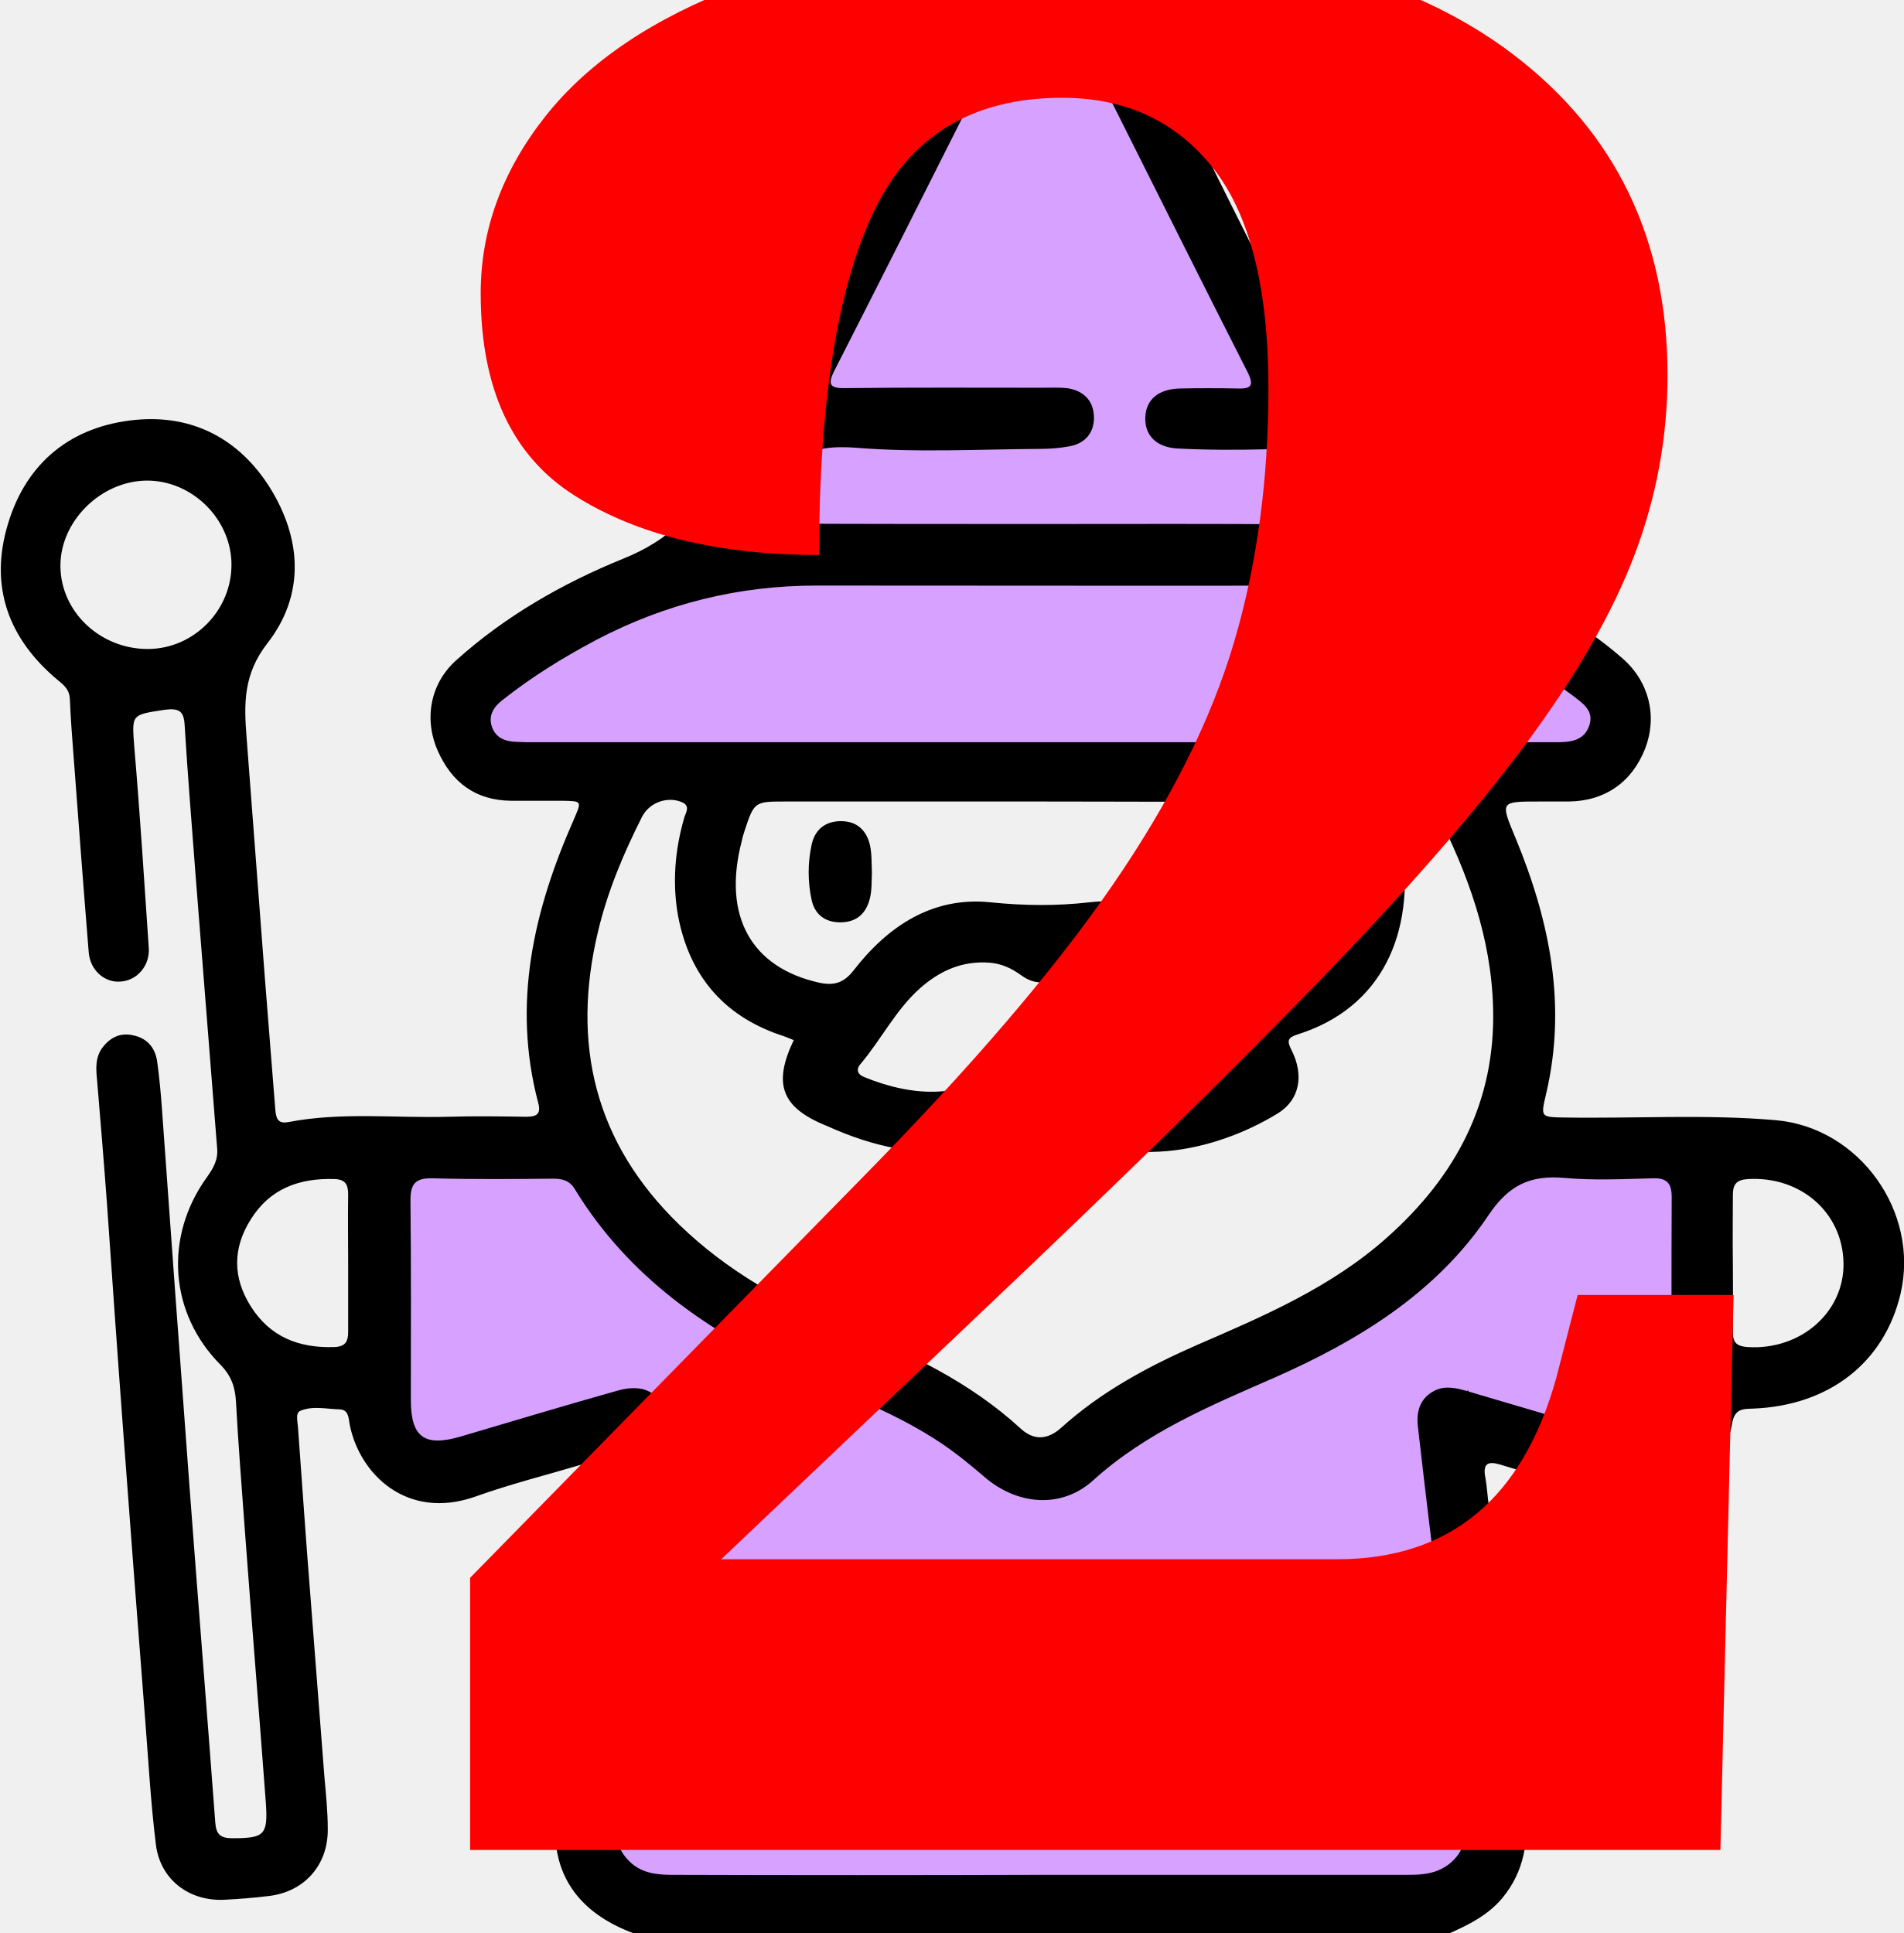
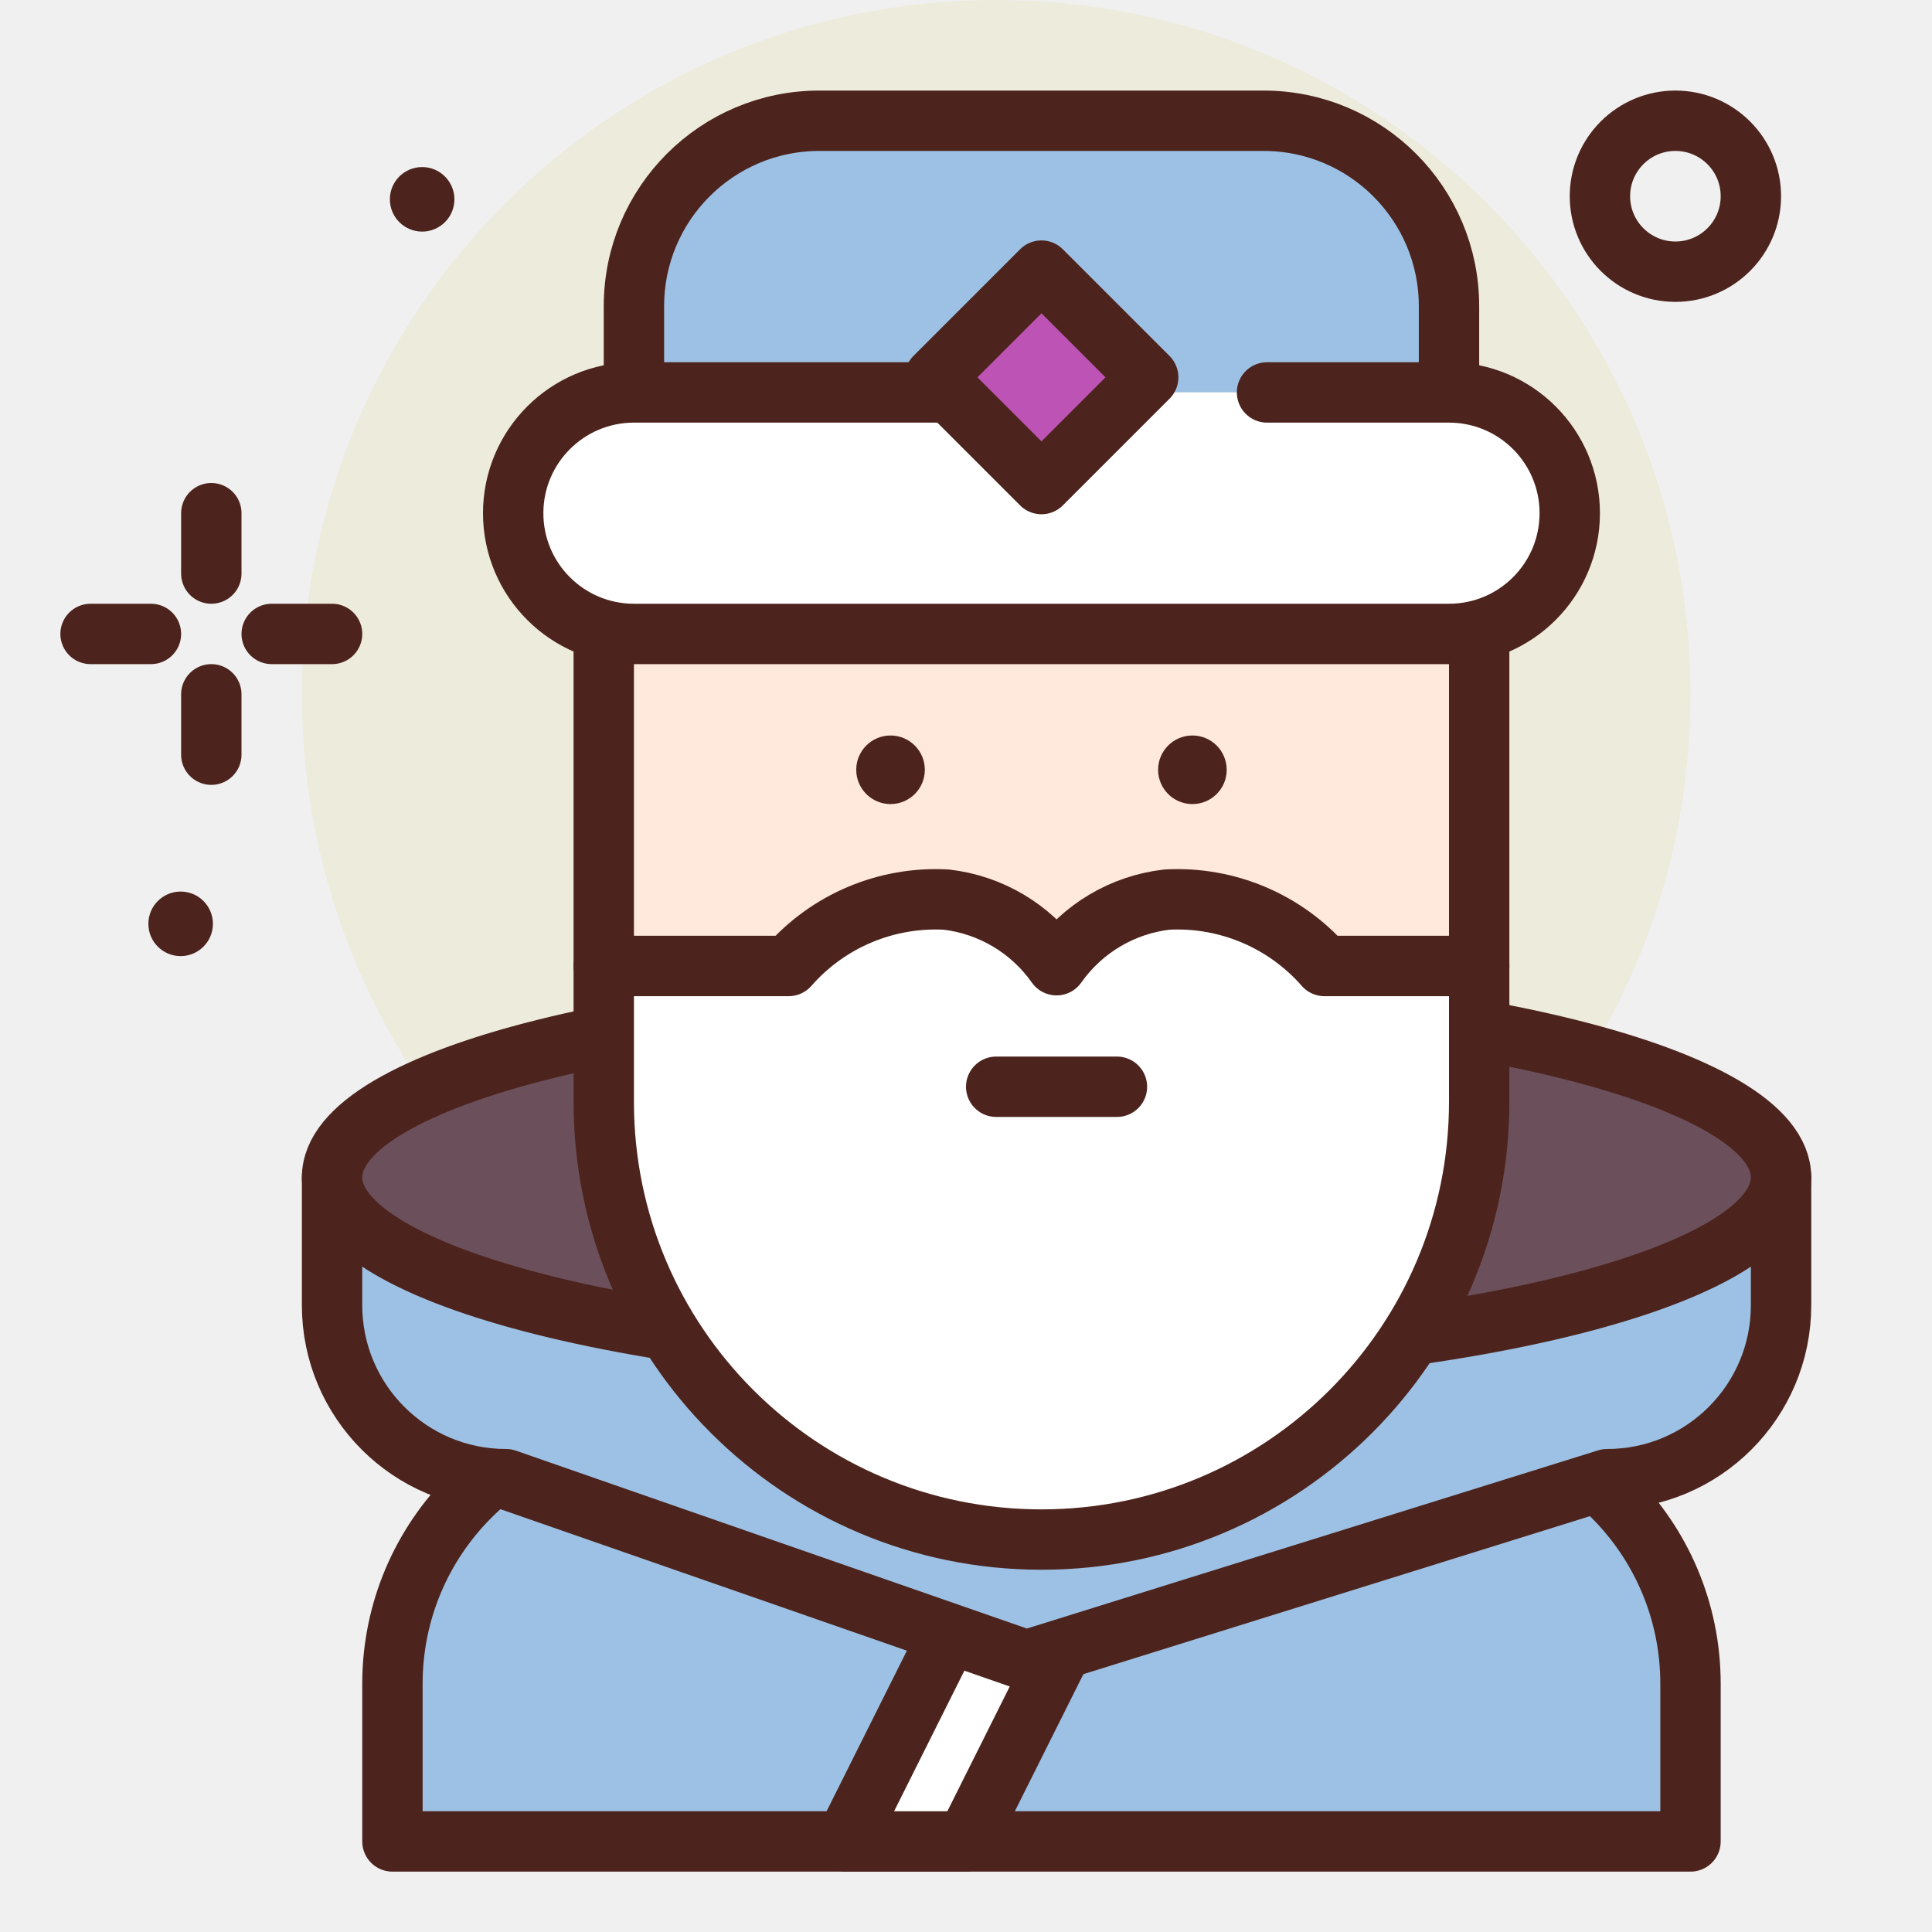
- <svg xmlns="http://www.w3.org/2000/svg" version="1.1" id="Layer_2" x="0px" y="0px" viewBox="0 0 504.1 512" style="enable-background:new 0 0 504.1 512;" xml:space="preserve">
-   <style type="text/css">
- .st0 {
-   fill: #d7a2ff;
-   stroke: #000000;
-   stroke-miterlimit: 10;
- }
-   </style>
-   <path class="st0" d="M396,487c0,0-13,19-42,20s-189-4-189-4s-12-23-11-36s11-86,11-86l-49,9c0,0-19-13-18-24s4-63,4-63h52  c0,0,48.6,59,68.5,58s52.9,30,52.9,30s59.6-43,68.6-44s51.4-44,51.4-44H453l-4,77.9c0,0-3.8,3.2-27.8,5.1s-32.9-17.5-32.9-17.5" />
-   <g id="Layer_3">
-     <polygon class="st0" points="125,182 186,147 253,16 269,9 292,13 360,141 427,186 423,204 130,205  " />
-   </g>
-   <g id="Layer_1">
-     <path d="M167.6,512c-12.6-4.7-20.5-13.4-20.6-27.1c0-8.8,1.7-17.5,2.7-26.3c2.7-22.6,5.4-45.3,8.2-67.9c0.4-3.6-1.2-3.5-3.8-2.8   c-9.4,2.8-19,5.2-28.2,8.5c-18.1,6.4-30.7-5.9-33.3-19.1c-0.3-1.8-0.3-4-2.8-4c-3.4-0.1-7-1-10.3,0.4c-1.3,0.6-0.7,2.8-0.6,4.2   c1.1,14.9,2.1,29.9,3.3,44.8c1.2,15.9,2.5,31.9,3.7,47.8c0.4,4.6,0.9,9.3,0.9,14c0.1,9.5-6.2,16.6-15.6,17.7c-4,0.5-8,0.8-11.9,1   c-9.2,0.4-16.8-5.3-18-14.5c-1.4-11.2-2-22.5-2.9-33.8c-2-25.4-3.9-50.8-5.8-76.2c-1.5-20.1-2.9-40.2-4.3-60.3   c-0.8-10.8-1.7-21.6-2.6-32.4c-0.3-3-0.5-6,1.5-8.6c2-2.6,4.6-3.9,7.9-3.2c3.7,0.7,5.9,3.1,6.5,6.8c0.6,4.3,1,8.6,1.3,12.9   c2.4,33.4,4.8,66.7,7.3,100.1c2.2,29.5,4.6,59.1,6.8,88.6c0.2,3.2,1.3,4.3,4.5,4.3c8.5,0,9.5-0.8,8.9-9.4   c-1.8-24.2-3.8-48.5-5.6-72.7c-0.8-11.1-1.7-22.2-2.3-33.4c-0.2-3.9-1.2-6.9-4-9.8c-13.7-13.7-15.1-34-3.7-49.8   c1.7-2.4,3-4.6,2.7-7.7c-1.9-24-3.8-48.1-5.7-72.2c-1-13.3-2.1-26.6-2.9-39.8c-0.2-3.7-1.4-4.6-5.3-4.1c-9,1.4-8.7,1.1-8,10.3   c1.5,17.6,2.6,35.2,3.8,52.8c0.3,4.8-3.2,8.7-7.6,8.9c-4.1,0.3-7.9-3-8.3-7.7c-1.4-17.2-2.7-34.5-4-51.8c-0.4-5.1-0.8-10.3-1-15.4   c-0.1-2.3-1.4-3.5-3-4.8c-13.3-11-18.4-25-13.4-41.5c4.9-16.4,16.9-26,33.9-27.6c15.1-1.4,27.4,5.1,35.5,18   c8.5,13.7,9.2,28.5-0.7,41.2c-6.4,8.2-6.2,16.1-5.5,24.9c1.6,21.1,3.2,42.2,4.8,63.2c0.9,11.8,1.9,23.6,2.8,35.3   c0.2,2.2,0.5,4,3.5,3.4c14.1-2.7,28.3-1,42.4-1.4c6.8-0.2,13.7-0.1,20.5,0c2.7,0,4.1-0.6,3.2-3.8c-6.9-26.2-1.2-50.8,9.4-74.8   c2.2-5.1,2.3-5-3.1-5.1c-4.5,0-9,0-13.5,0c-9.4-0.1-15.7-4.9-19.4-13.3c-3.7-8.5-1.9-17.8,4.9-23.9c13-11.7,28.2-20.4,44.2-26.9   c12.2-4.9,19.8-12.4,25.4-24.4c15.7-33.1,32.8-65.6,48.9-98.5C245.3,12.8,254,3.9,267.6,0h16c13.3,3.9,21.9,12.7,28,25.1   c18.1,36.9,36.9,73.6,55.3,110.4c1.8,3.5,4,5.9,7.6,7.3c9.8,3.9,19.1,8.7,28.3,13.7c9.5,5.2,18.8,10.8,27,18   c7,6.2,9.1,15.3,5.9,23.7c-3.5,9-10.7,14-20.3,14.1c-2.5,0-5,0-7.5,0c-10.8,0-10.6-0.1-6.5,9.8c9,21.8,13.6,44.2,8,67.8   c-1.4,6-1.4,6,4.9,6.1c18.6,0.3,37.3-0.9,55.9,0.7c22.2,1.9,38.2,24.3,33.1,46c-4.3,18.2-18.9,29.6-39,30.4c-2.8,0.1-4.9,0-5.6,3.9   c-2.8,16-16.3,24.2-31.8,19.7c-9.9-2.8-19.8-5.8-29.7-8.8c-3.1-0.9-4.5-0.3-3.9,3.2c0.5,2.6,0.6,5.3,1,7.9   c3.2,26.6,6.4,53.2,9.6,79.8c1,8.7-0.2,16.9-6.1,24c-3.8,4.5-8.8,7-14,9.3L167.6,512L167.6,512z M275.4,496.6c32.2,0,64.3,0,96.5,0   c2.7,0,5.3,0,7.9-0.8c5.4-1.7,8.9-6.6,8.3-12.2c-2.4-20.3-4.9-40.6-7.3-61c-1.8-14.9-3.6-29.7-5.3-44.6c-0.5-4.1,0.5-7.7,4.5-9.7   c2.7-1.3,5.5-0.7,8.3,0.1c14.2,4.2,28.4,8.4,42.7,12.5c7.4,2.1,11.5-0.8,11.6-8.3c0.1-18.5,0-37,0.1-55.5c0-3.6-1.2-5.1-4.9-5   c-7.8,0.2-15.7,0.6-23.5-0.1c-9.1-0.8-14.8,1.9-20.2,10c-13.8,20.5-34.4,33.1-56.6,42.9c-16.9,7.4-34,14.5-48,27.2   c-8.4,7.6-20.1,6.6-28.8-0.9c-3.7-3.2-7.4-6.2-11.4-8.9c-11.6-7.8-24.6-12.6-37.2-18.3c-24.3-11-45.6-25.7-59.8-48.9   c-1.4-2.4-3.3-2.9-5.8-2.9c-10.7,0.1-21.3,0.2-32-0.1c-4.4-0.1-5.8,1.4-5.8,5.7c0.2,17.7,0.1,35.3,0.1,53c0,9.9,3.6,12.5,13.2,9.7   c13.9-4.1,27.8-8.3,41.7-12.2c8.3-2.3,13.1,2,12.1,10.4c-4.2,34.7-8.4,69.4-12.6,104.1c-0.5,4.3,0.8,7.9,4.1,10.8   c3.3,2.8,7.3,3,11.3,3C210.7,496.7,243.1,496.7,275.4,496.6L275.4,496.6z M210.2,275.5c-1.2-0.5-2.4-1-3.7-1.4   c-15.1-5.2-23.9-15.9-26.9-31.3c-1.6-8.8-0.9-17.6,1.6-26.2c0.4-1.4,1.8-3.2-0.8-4.2c-3.8-1.5-8.5,0.2-10.4,4   c-4.9,9.7-9.1,19.7-11.6,30.2c-7.2,29.9-0.9,56.1,21.5,77.8c12.6,12.2,27.6,20.7,43.9,27.2c16.8,6.7,33,14.4,46.5,26.8   c3.5,3.2,7.1,3,10.7-0.2c10.6-9.6,23.1-16.3,36.1-22c17.8-7.7,35.5-15.3,50.2-28.4c18.2-16.2,28.8-35.9,28.1-60.9   c-0.5-18.6-6.7-35.5-15-51.9c-2.3-4.6-6.5-3.4-9.6-2.6c-3.9,0.9-0.5,4.1-0.5,6.2c0,1.6,0.8,3.2,1,4.9c3.5,23.8-5.4,43.5-27.7,50.5   c-2.5,0.8-2.9,1.6-1.6,4.1c3.4,6.7,2.2,13.2-3.6,16.8c-16.8,10.3-41.8,15.8-60.2,1.8c-2-1.5-3.4-1.5-5.2,0   c-4.6,3.7-10,5.9-15.8,7.2c-13.5,2.9-26.1-0.2-38.3-5.7C207,293.4,204.6,287.2,210.2,275.5L210.2,275.5z M275.3,196.6   c45.5,0,91,0,136.5,0c3.8,0,7.7-0.2,9.1-4.5c1.3-4-2-6-4.6-8C401.5,173,385,165,368.3,157.5c-3.7-1.7-7.5-2.4-11.6-2.4   c-46.8,0.1-93.6,0-140.5,0c-20.6,0-40,4.8-58.3,14.4c-8.7,4.6-17.1,9.8-24.8,15.9c-2.2,1.7-3.8,3.9-2.9,6.9c1,3.2,3.6,4.1,6.6,4.2   c1.7,0.1,3.3,0.1,5,0.1C186.3,196.6,230.8,196.6,275.3,196.6L275.3,196.6z M275.6,138.8c23.3,0,46.7-0.1,70,0.1   c3.8,0,5-0.8,2.9-4.5c-2-3.5-3.8-7-5.3-10.7c-1.5-3.7-3.9-4.8-7.8-4.7c-7.8,0.2-15.7,0.2-23.5-0.2c-5.8-0.3-8.8-3.6-8.6-8.3   c0.2-4.7,3.5-7.5,9.3-7.6c5-0.1,10-0.1,15,0c3.3,0.1,4.7-0.4,2.9-4.1c-12-23.6-23.8-47.3-35.7-71c-4-7.9-10.7-12.1-19.3-12   c-8.6,0.1-15.2,4.4-19.1,12.3c-11.8,23.4-23.5,46.7-35.4,70c-2,3.9-1.1,4.8,3,4.7c17.3-0.2,34.7-0.1,52-0.1c2.2,0,4.4-0.1,6.5,0.1   c4.4,0.6,7.1,3.3,7.2,7.6c0.1,4.1-2.2,7-6.4,7.8c-2.6,0.5-5.3,0.7-8,0.7c-16.2,0.1-32.4,1-48.5-0.3c-12.6-1-20,2.7-23.8,14.8   c-1.7,5.4-2.3,5.3,3.7,5.3C229.6,138.8,252.6,138.8,275.6,138.8L275.6,138.8z M275.6,212.3c-22.6,0-45.3,0-67.9,0   c-7.8,0-8,0.1-10.5,7.7c-0.3,0.9-0.6,1.9-0.8,2.9c-5.1,19.7,2.5,33.4,20.6,37.4c3.8,0.8,6.4,0.1,9-3.2c9.1-11.8,21-19.7,36.3-18.1   c8.9,0.9,17.3,1,26.2,0c15.4-1.8,27,6.3,36.5,17.9c1.6,2,2.9,4.1,5.9,3.8c10.8-1.2,22.3-6.7,24.6-20.8c1.2-7.7-0.2-14.8-2.4-22.1   c-1.3-4.1-3.6-5.6-8-5.6C321.9,212.5,298.7,212.3,275.6,212.3L275.6,212.3z M304.4,289.5c5.6-0.5,11.2-1.5,16.5-3.5   c3-1.1,3.8-2.3,1.5-5c-1.9-2.3-3.5-4.8-5.3-7.2c-4.1-5.7-7.9-11.7-14.1-15.3c-7.4-4.3-14.9-5.5-22.4-0.1c-3.4,2.4-6.8,2.4-10.2-0.1   c-2.5-1.8-5-3-8.2-3.3c-7.3-0.6-13.3,2.1-18.6,6.8c-6.4,5.7-10.2,13.5-15.7,20c-1.3,1.5-0.8,2.8,1,3.5c12.2,5,27.5,6.8,38.4-4.8   c6.5-6.9,9.9-6.9,16.5,0.1C289.4,286.7,296.4,289.1,304.4,289.5L304.4,289.5z M39.3,171.9c12.1-0.1,22.1-10.3,22-22.5   c-0.1-12-10.5-22.2-22.5-22.1S15.9,138,16,150C16.1,162.1,26.6,172,39.3,171.9L39.3,171.9z M92.2,334.8c0-6.1-0.1-12.3,0-18.4   c0-2.6-0.7-4-3.6-4.1c-9.3-0.3-17.1,2.5-22.2,10.7c-4.8,7.6-4.8,15.4,0,23c5.1,8.1,12.7,11.1,22.1,10.8c2.9-0.1,3.7-1.4,3.7-4   C92.2,346.7,92.2,340.8,92.2,334.8L92.2,334.8z M458.9,334.5c0,6.1,0.1,12.3,0,18.4c0,2.8,1.1,3.7,3.9,3.9   c14,0.9,25.6-9.2,25.4-22.2c-0.2-13.4-11.3-23.1-25.3-22.3c-3.1,0.2-4,1.4-4,4.3C458.9,322.5,458.8,328.5,458.9,334.5L458.9,334.5z   " />
-     <path d="M336.9,230.8c-0.3,2.5-0.3,5-0.8,7.4c-0.9,4.1-3.6,6.2-7.9,6.1c-4.3-0.1-7-2.6-7.5-6.6c-0.5-4.4-0.5-9-0.1-13.4   c0.4-4.1,3.1-6.6,7.4-6.8c4.2-0.2,7,1.9,8.1,5.9C336.7,225.8,336.6,228.3,336.9,230.8L336.9,230.8z" />
-     <path d="M230.9,231.2c-0.1,2.3,0,4.5-0.5,6.6c-0.9,3.9-3.3,6.4-7.6,6.5c-4.3,0.1-7.1-2.1-7.9-6.1c-1-4.7-1-9.6,0-14.3   c0.8-4,3.5-6.4,7.8-6.4s6.8,2.5,7.7,6.4C230.9,226.3,230.8,228.9,230.9,231.2L230.9,231.2z" />
-     <path d="M154,303" />
-     <text x="100" y="490" style="font: bold 700px serif; fill: red">2</text>
+ <svg xmlns="http://www.w3.org/2000/svg" viewBox="0 0 64 64" id="wizard" fill="#000000">
+   <g id="SVGRepo_bgCarrier" stroke-width="0" />
+   <g id="SVGRepo_tracerCarrier" stroke-linecap="round" stroke-linejoin="round" />
+   <g id="SVGRepo_iconCarrier">
+     <circle cx="33" cy="23" r="23" style="fill:#edebdc" />
+     <line x1="7" y1="17" x2="7" y2="19" style="fill:none;stroke:#4c241d;stroke-linecap:round;stroke-linejoin:round;stroke-width:2px" />
+     <line x1="7" y1="23" x2="7" y2="25" style="fill:none;stroke:#4c241d;stroke-linecap:round;stroke-linejoin:round;stroke-width:2px" />
+     <path d="M21.778,47H47.222A8.778,8.778,0,0,1,56,55.778V61a0,0,0,0,1,0,0H13a0,0,0,0,1,0,0V55.778A8.778,8.778,0,0,1,21.778,47Z" style="fill:#9dc1e4;stroke:#4c241d;stroke-linecap:round;stroke-linejoin:round;stroke-width:2px" />
+     <polygon points="32 61 28 61 34 49 38 49 32 61" style="fill:#ffffff;stroke:#4c241d;stroke-linecap:round;stroke-linejoin:round;stroke-width:2px" />
+     <path d="M59,39H11v4.236A5.763,5.763,0,0,0,16.764,49L34,55l19.236-6A5.763,5.763,0,0,0,59,43.236Z" style="fill:#9dc1e4;stroke:#4c241d;stroke-linecap:round;stroke-linejoin:round;stroke-width:2px" />
+     <line x1="3" y1="21" x2="5" y2="21" style="fill:none;stroke:#4c241d;stroke-linecap:round;stroke-linejoin:round;stroke-width:2px" />
+     <line x1="9" y1="21" x2="11" y2="21" style="fill:none;stroke:#4c241d;stroke-linecap:round;stroke-linejoin:round;stroke-width:2px" />
+     <circle cx="55.5" cy="6.5" r="2.5" style="fill:none;stroke:#4c241d;stroke-linecap:round;stroke-linejoin:round;stroke-width:2px" />
+     <circle cx="13.984" cy="6.603" r="1.069" style="fill:#4c241d" />
+     <ellipse cx="35" cy="39" rx="24" ry="6" style="fill:#6b4f5b;stroke:#4c241d;stroke-linecap:round;stroke-linejoin:round;stroke-width:2px" />
+     <circle cx="5.984" cy="30.603" r="1.069" style="fill:#4c241d" />
+     <path d="M48,13V10.143A6.143,6.143,0,0,0,41.857,4H27.143A6.143,6.143,0,0,0,21,10.143V13" style="fill:#9dc1e4;stroke:#4c241d;stroke-linecap:round;stroke-linejoin:round;stroke-width:2px" />
+     <rect x="20" y="17.81" width="29" height="14.19" style="fill:#ffe8dc;stroke:#4c241d;stroke-linecap:round;stroke-linejoin:round;stroke-width:2px" />
+     <path d="M41.972,13H48a4,4,0,0,1,4,4h0a4,4,0,0,1-4,4H21a4,4,0,0,1-4-4h0a4,4,0,0,1,4-4H37" style="fill:#ffffff;stroke:#4c241d;stroke-linecap:round;stroke-linejoin:round;stroke-width:2px" />
+     <circle cx="39.5" cy="25.5" r="1.136" style="fill:#4c241d" />
+     <circle cx="29.5" cy="25.5" r="1.136" style="fill:#4c241d" />
+     <path d="M43.875,32a6.472,6.472,0,0,0-5.219-2.2A5.2,5.2,0,0,0,35,31.974,5.2,5.2,0,0,0,31.344,29.8,6.472,6.472,0,0,0,26.125,32H20v4.5a14.5,14.5,0,0,0,29,0V32Z" style="fill:#ffffff;stroke:#4c241d;stroke-linecap:round;stroke-linejoin:round;stroke-width:2px" />
+     <line x1="33" y1="36" x2="37" y2="36" style="fill:none;stroke:#4c241d;stroke-linecap:round;stroke-linejoin:round;stroke-width:2px" />
+     <rect x="32" y="10" width="5" height="5" transform="translate(1.266 28.056) rotate(-45)" style="fill:#bd53b5;stroke:#4c241d;stroke-linecap:round;stroke-linejoin:round;stroke-width:2px" />
  </g>
</svg>
